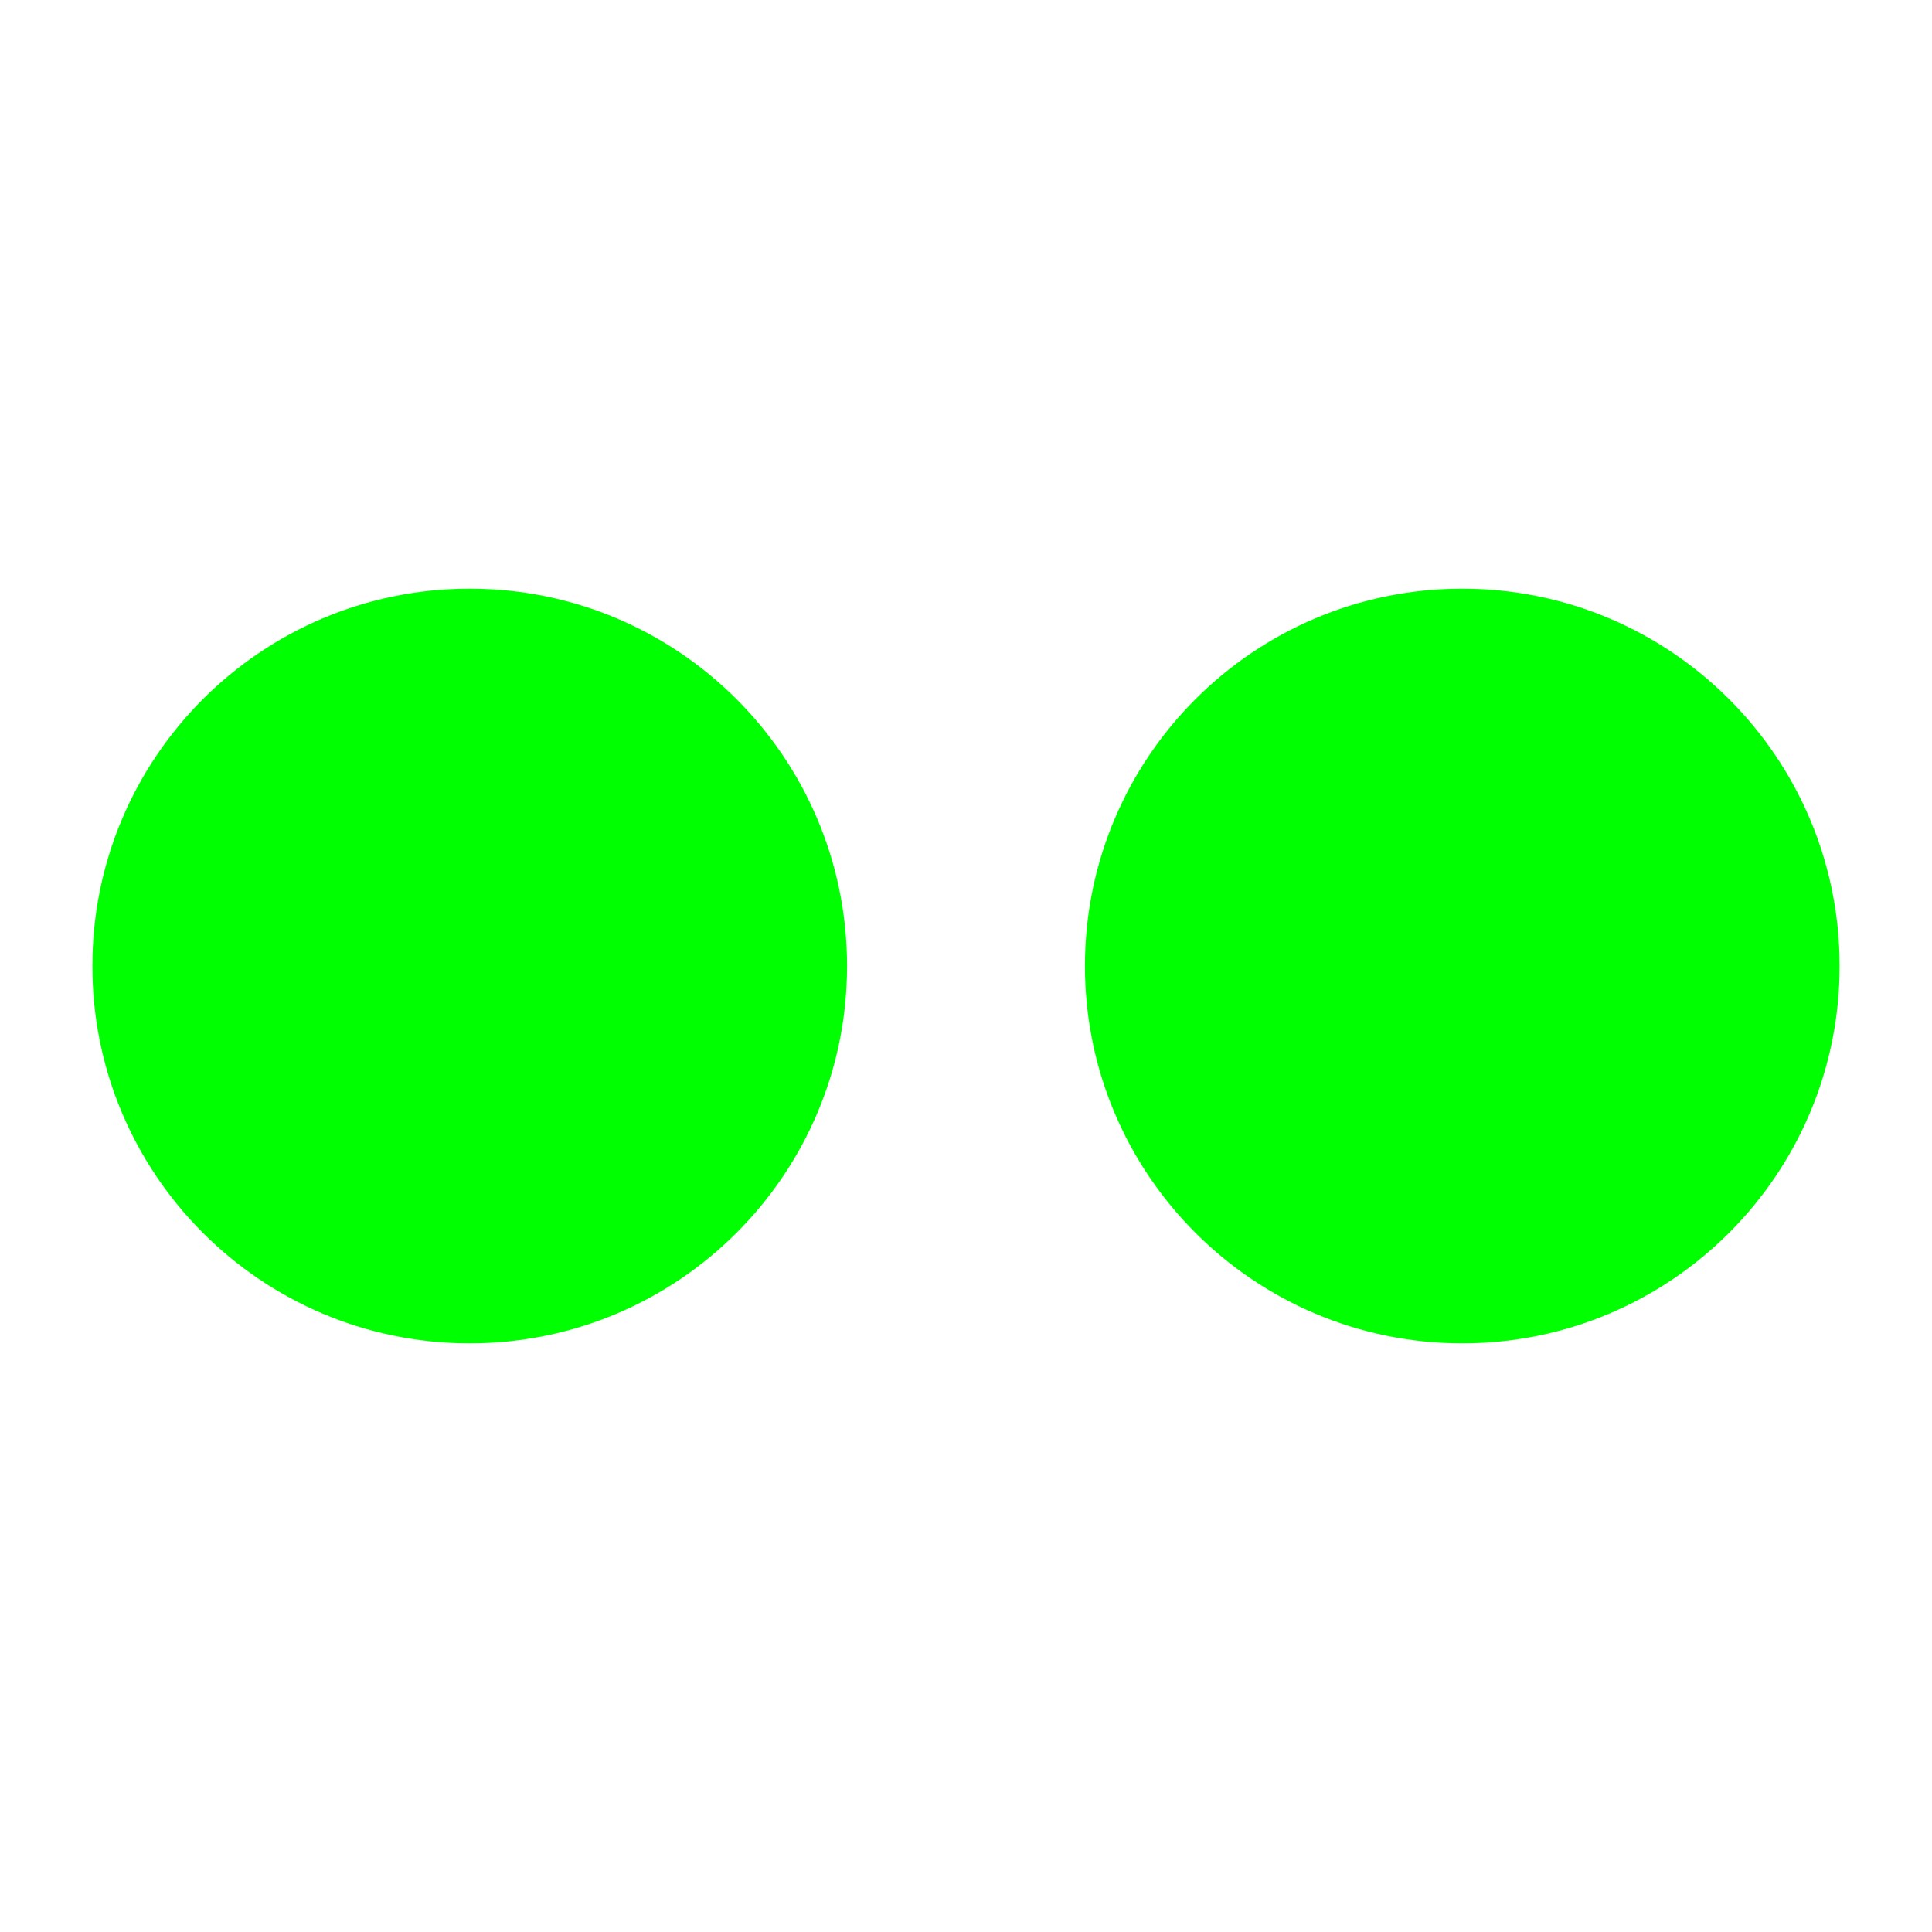
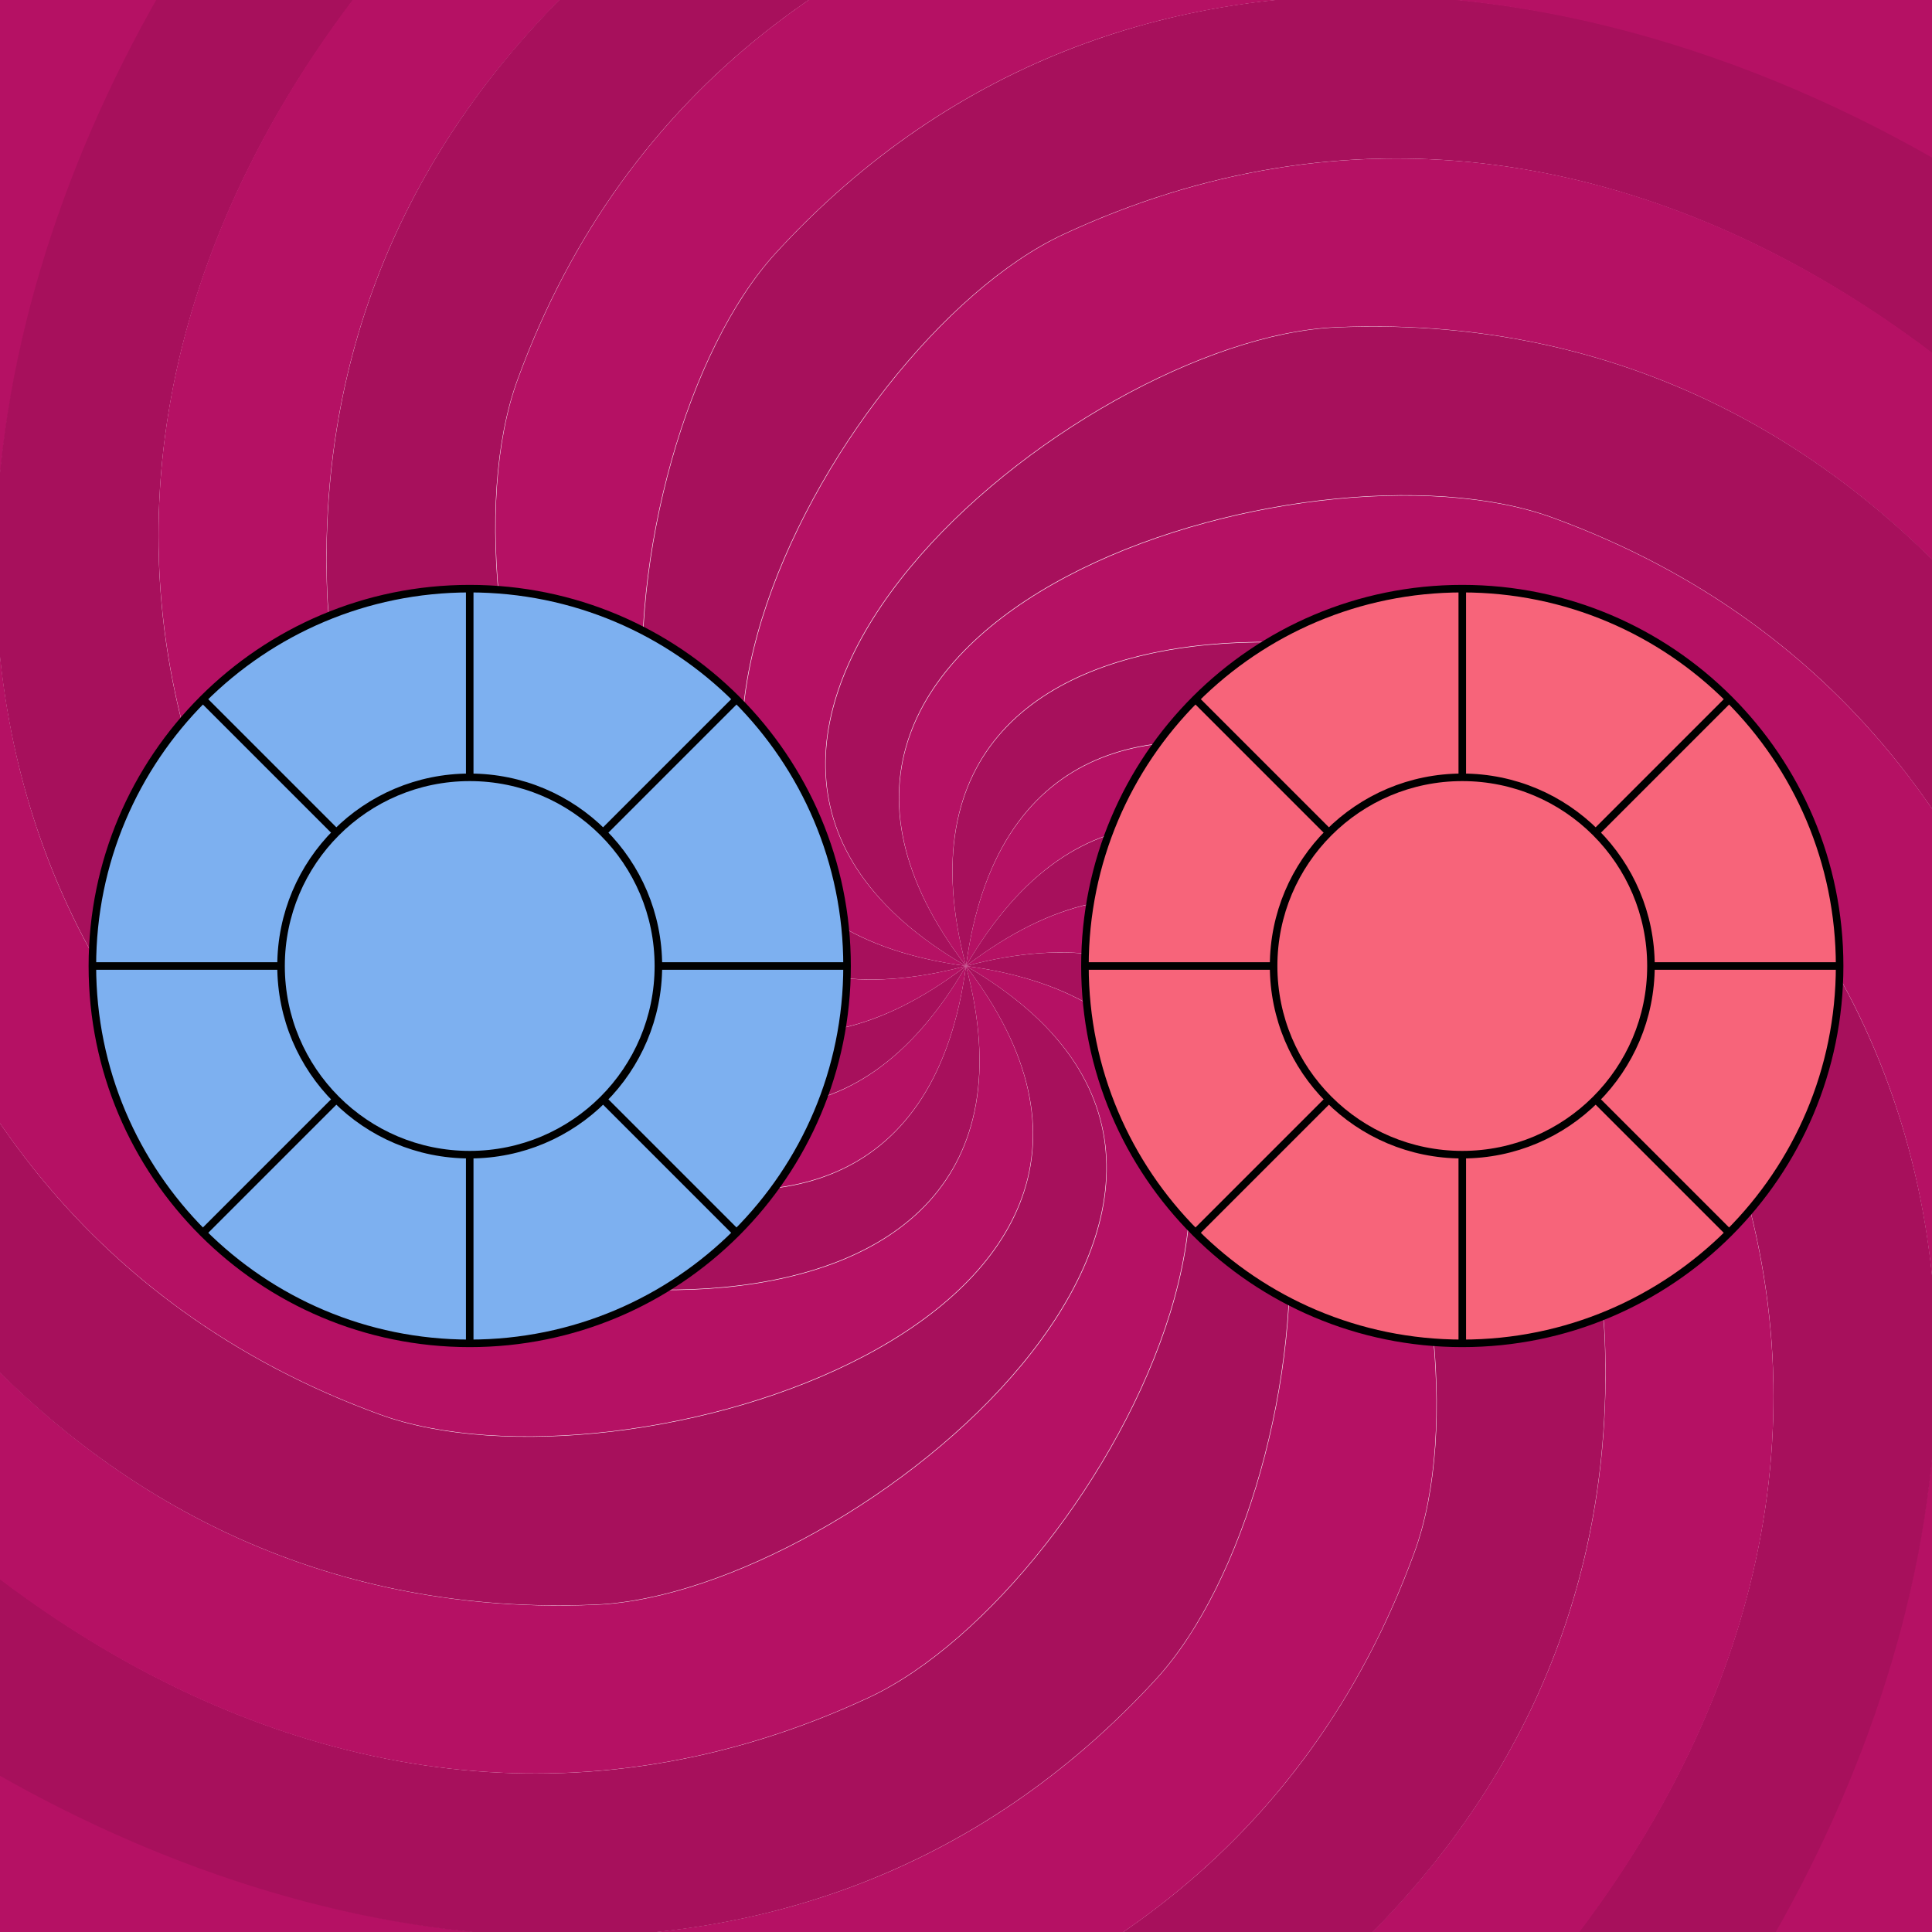
<svg xmlns="http://www.w3.org/2000/svg" width="512" height="512" viewBox="0 0 512 512" version="1.1" id="svg1">
-   <defs id="defs1" />
+   <defs id="defs1">
+     <clipPath id="clipPath4167">
+       <rect style="fill:#f7647a;fill-opacity:1" width="130.469" height="130.469" x="91.016" y="380.078" id="rect1110" />
+     </clipPath>
+     <clipPath id="clipPath8700">
+       <rect style="fill:#f7647a;fill-opacity:1" width="130.469" height="130.469" x="98.438" y="368.75" id="rect1111" />
+     </clipPath>
+     <clipPath id="clipPath1033">
+       <rect style="fill:#f7647a;fill-opacity:1" width="130.469" height="130.469" x="98.438" y="368.75" id="rect1112" />
+     </clipPath>
+     <clipPath id="clipPath5150">
+       <rect style="fill:#f7647a;fill-opacity:1" width="130.469" height="130.469" x="98.438" y="368.75" id="rect1113" />
+     </clipPath>
+     <clipPath id="clipPath2399">
+       <rect style="fill:#f7647a;fill-opacity:1" width="130.469" height="130.469" x="98.438" y="368.75" id="rect1114" />
+     </clipPath>
+     <clipPath id="clipPath2376">
+       <rect style="fill:#f7647a;fill-opacity:1" width="130.469" height="130.469" x="98.438" y="368.75" id="rect1115" />
+     </clipPath>
+     <clipPath id="clipPath6140">
+       <rect style="fill:#f7647a;fill-opacity:1" width="130.469" height="130.469" x="203.125" y="448.047" id="rect1116" />
+     </clipPath>
+     <clipPath id="clipPath4758">
+       <rect style="fill:#f7647a;fill-opacity:1" width="130.469" height="130.469" x="203.125" y="448.047" id="rect1117" />
+     </clipPath>
+     <clipPath id="clipPath9478">
+       <rect style="fill:#f7647a;fill-opacity:1" width="130.469" height="130.469" x="203.125" y="448.047" id="rect1118" />
+     </clipPath>
+     <clipPath id="clipPath9321">
+       <rect style="fill:#f7647a;fill-opacity:1" width="130.469" height="130.469" x="203.125" y="448.047" id="rect1119" />
+     </clipPath>
+     <clipPath id="clipPath8709">
+       <rect style="fill:#f7647a;fill-opacity:1" width="130.469" height="130.469" x="191.797" y="407.031" id="rect1120" />
+     </clipPath>
+     <clipPath id="clipPath6798">
+       <rect style="fill:#f7647a;fill-opacity:0.177;stroke:#000000;stroke-opacity:1" width="130.469" height="130.469" x="185.547" y="371.875" id="rect1126" />
+     </clipPath>
+     <clipPath id="clipPath9461">
+       <rect style="fill:#f7647a;fill-opacity:0.177;stroke:#000000;stroke-opacity:1" width="130.469" height="130.469" x="185.547" y="371.875" id="rect1127" />
+     </clipPath>
+     <clipPath id="clipPath9461-9">
+       <rect style="fill:#f7647a;fill-opacity:0.177;stroke:#000000;stroke-opacity:1" width="130.469" height="130.469" x="185.547" y="371.875" id="rect1127-3" />
+     </clipPath>
+     <clipPath id="clipPath1">
+       <rect style="fill:#f7647a;fill-opacity:0.177;stroke:#000000;stroke-opacity:1" width="130.469" height="130.469" x="185.547" y="371.875" id="rect1" />
+     </clipPath>
+     <clipPath id="clipPath7959">
+       <rect style="fill:#f7647a;fill-opacity:0.177;stroke:#000000;stroke-width:1;stroke-dasharray:none;stroke-opacity:1;paint-order:markers fill stroke" width="511" height="511" x="0.5" y="0.5" id="rect1129" />
+     </clipPath>
+     <clipPath id="clipPath7815">
+       <rect style="fill:#f7647a;fill-opacity:0.177;stroke:#000000;stroke-width:1;stroke-dasharray:none;stroke-opacity:1;paint-order:markers fill stroke" width="511" height="511" x="0.5" y="0.5" id="rect1130" />
+     </clipPath>
+     <clipPath clipPathUnits="userSpaceOnUse" id="clipPath2">
+       <rect style="stroke-width:24.326;stroke-opacity:0.621;paint-order:markers fill stroke" id="rect3" width="770.417" height="770.417" x="-129.208" y="-129.208" />
+     </clipPath>
+   </defs>
+   <g id="layer2" transform="matrix(0.6645754,0,0,0.6645754,85.86871,85.86871)">
+     <g id="g1" clip-path="url(#clipPath2)">
+       <path id="use78" style="fill:#a7105c;fill-opacity:1;fill-rule:evenodd;stroke:none;stroke-width:1" d="M 433.55,-130.641 C 341.672,-135.102 251.393,-105.933 180.273,-28.369 110.348,47.891 85.454,301.276 256.001,255.998 80.834,232.7 200.852,7.983 294.671,-35.729 522.397,-141.83 744.982,48.745 819.489,258.818 l 75.527,0.393 C 879.228,204.34 855.769,151.642 824.948,103.552 744.251,-22.353 586.681,-123.205 433.55,-130.641 Z" />
+       <path id="use79" style="fill:#b51164;fill-opacity:1;fill-rule:evenodd;stroke:none;stroke-width:1" d="M 567.996,-33.264 C 484.819,-72.546 390.249,-80.146 294.86,-35.703 201.075,7.994 81.11,232.564 256.002,255.998 103.084,167.441 299.962,5.758 403.367,1.277 654.362,-9.601 787.073,251.647 775.517,474.241 l 69.628,29.266 c 6.412,-56.736 4.906,-114.399 -5.167,-170.623 C 813.607,185.681 706.625,32.207 567.996,-33.264 Z" />
+       <path id="use80" style="fill:#a7105c;fill-opacity:1;fill-rule:evenodd;stroke:none;stroke-width:1" d="M 654.943,108.151 C 593.13,40.028 508.667,-3.183 403.532,1.373 300.164,5.853 103.391,167.421 256.002,255.999 148.614,115.664 392.379,41.63 489.628,77.061 725.68,163.063 748.314,455.211 652.454,656.439 l 53.128,53.684 c 27.636,-49.963 48.311,-103.814 60.521,-159.613 C 798.071,404.42 757.965,221.689 654.943,108.151 Z" />
+       <path id="use81" style="fill:#b51164;fill-opacity:1;fill-rule:evenodd;stroke:none;stroke-width:1" d="M 681.155,272.074 C 650.116,185.482 588.619,113.238 489.743,77.214 392.529,41.795 148.906,115.763 256.002,256 210.493,85.251 464.033,110.138 540.321,180.088 c 185.172,169.788 94.283,448.36 -71.286,597.586 l 28.54,69.928 C 542.227,812.018 581.936,770.179 614.57,723.3 700.011,600.564 732.886,416.394 681.155,272.074 Z" />
+       <path id="use82" style="fill:#a7105c;fill-opacity:1;fill-rule:evenodd;stroke:none;stroke-width:1" d="M 642.641,433.55 C 647.102,341.672 617.933,251.393 540.369,180.273 464.109,110.348 210.724,85.454 256.002,256.001 279.3,80.834 504.017,200.852 547.729,294.671 653.83,522.397 463.255,744.982 253.182,819.489 l -0.393,75.527 C 307.66,879.228 360.358,855.77 408.448,824.948 534.353,744.251 635.205,586.681 642.641,433.55 Z" />
+       <path id="use83" style="fill:#b51164;fill-opacity:1;fill-rule:evenodd;stroke:none;stroke-width:1" d="M 545.264,567.996 C 584.546,484.819 592.146,390.249 547.703,294.86 504.006,201.075 279.436,81.11 256.002,256.002 344.559,103.084 506.242,299.962 510.723,403.367 521.601,654.362 260.353,787.073 37.759,775.517 L 8.493,845.145 c 56.736,6.412 114.399,4.906 170.623,-5.167 147.203,-26.372 300.677,-133.353 366.147,-271.982 z" />
+       <path id="use84" style="fill:#a7105c;fill-opacity:1;fill-rule:evenodd;stroke:none;stroke-width:1" d="M 403.849,654.943 C 471.972,593.13 515.183,508.667 510.627,403.532 506.147,300.164 344.579,103.391 256.001,256.002 396.336,148.614 470.37,392.379 434.939,489.628 348.937,725.68 56.789,748.314 -144.439,652.454 l -53.684,53.128 c 49.963,27.636 103.814,48.311 159.613,60.521 C 107.58,798.071 290.311,757.965 403.849,654.943 Z" />
+       <path id="use85" style="fill:#b51164;fill-opacity:1;fill-rule:evenodd;stroke:none;stroke-width:1" d="M 239.926,681.155 C 326.518,650.116 398.762,588.619 434.786,489.743 470.205,392.529 396.237,148.906 256,256.002 426.749,210.493 401.862,464.033 331.912,540.321 162.124,725.493 -116.447,634.604 -265.674,469.035 l -69.928,28.54 c 35.584,44.652 77.424,84.361 124.303,116.995 122.736,85.441 306.906,118.316 451.226,66.585 z" />
+       <path id="use86" style="fill:#a7105c;fill-opacity:1;fill-rule:evenodd;stroke:none;stroke-width:1" d="M 78.45,642.641 C 170.328,647.102 260.607,617.933 331.727,540.369 401.652,464.109 426.546,210.724 255.999,256.002 431.166,279.3 311.148,504.017 217.329,547.729 -10.397,653.83 -232.982,463.255 -307.489,253.182 l -75.527,-0.393 c 15.788,54.871 39.247,107.568 70.068,155.658 80.696,125.906 238.266,226.757 391.397,234.193 z" />
+       <path id="use87" style="fill:#b51164;fill-opacity:1;fill-rule:evenodd;stroke:none;stroke-width:1" d="m -55.996,545.264 c 83.177,39.282 177.747,46.882 273.136,2.439 93.786,-43.696 213.75,-268.267 38.859,-291.701 152.917,88.557 -43.96,250.24 -147.366,254.721 -250.995,10.878 -383.706,-250.37 -372.15,-472.964 L -333.145,8.493 c -6.412,56.736 -4.906,114.399 5.167,170.623 26.372,147.203 133.353,300.677 271.982,366.147 z" />
+       <path id="use88" style="fill:#a7105c;fill-opacity:1;fill-rule:evenodd;stroke:none;stroke-width:1" d="M -142.943,403.849 C -81.13,471.972 3.333,515.183 108.468,510.627 211.836,506.147 408.609,344.579 255.998,256.001 363.386,396.336 119.621,470.37 22.372,434.939 -213.68,348.937 -236.314,56.789 -140.454,-144.439 l -53.128,-53.684 c -27.636,49.963 -48.311,103.814 -60.521,159.613 -31.968,146.09 8.138,328.821 111.16,442.359 z" />
+       <path id="use89" style="fill:#b51164;fill-opacity:1;fill-rule:evenodd;stroke:none;stroke-width:1" d="m -169.155,239.926 c 31.038,86.592 92.536,158.837 191.412,194.861 97.214,35.419 340.837,-38.549 233.741,-178.786 C 301.507,426.749 47.967,401.862 -28.321,331.912 -213.493,162.124 -122.604,-116.447 42.965,-265.674 l -28.54,-69.928 c -44.652,35.584 -84.361,77.424 -116.995,124.303 -85.441,122.736 -118.316,306.906 -66.585,451.226 z" />
+       <path id="use90" style="fill:#a7105c;fill-opacity:1;fill-rule:evenodd;stroke:none;stroke-width:1" d="m -130.641,78.45 c -4.461,91.878 24.708,182.158 102.271,253.278 76.26,69.925 329.645,94.818 284.367,-75.728 C 232.7,431.166 7.983,311.148 -35.729,217.329 -141.83,-10.397 48.745,-232.982 258.818,-307.489 l 0.393,-75.527 c -54.871,15.788 -107.568,39.247 -155.658,70.068 -125.906,80.696 -226.757,238.266 -234.193,391.397 z" />
+       <path id="use91" style="fill:#b51164;fill-opacity:1;fill-rule:evenodd;stroke:none;stroke-width:1" d="M -33.264,-55.996 C -72.546,27.181 -80.146,121.751 -35.703,217.14 7.994,310.925 232.564,430.89 255.998,255.998 167.441,408.916 5.758,212.038 1.277,108.633 -9.601,-142.362 251.647,-275.073 474.241,-263.517 l 29.266,-69.628 c -56.736,-6.412 -114.399,-4.906 -170.623,5.167 -147.203,26.372 -300.677,133.353 -366.147,271.982 z" />
+       <path id="use92" style="fill:#a7105c;fill-opacity:1;fill-rule:evenodd;stroke:none;stroke-width:1" d="M 108.151,-142.943 C 40.028,-81.13 -3.183,3.333 1.373,108.468 5.853,211.836 167.421,408.609 255.999,255.998 115.664,363.386 41.63,119.621 77.061,22.372 163.063,-213.68 455.211,-236.314 656.439,-140.454 l 53.684,-53.128 c -49.963,-27.636 -103.814,-48.311 -159.613,-60.521 -146.09,-31.968 -328.821,8.138 -442.359,111.16 z" />
+       <path id="use93" style="fill:#b51164;fill-opacity:1;fill-rule:evenodd;stroke:none;stroke-width:1" d="M 272.074,-169.155 C 185.482,-138.116 113.238,-76.619 77.214,22.257 41.795,119.471 115.763,363.094 256,255.998 85.251,301.507 110.138,47.967 180.088,-28.321 349.876,-213.493 628.447,-122.604 777.674,42.965 L 847.602,14.425 C 812.018,-30.227 770.179,-69.936 723.3,-102.57 600.564,-188.011 416.394,-220.886 272.074,-169.155 Z" />
+     </g>
+   </g>
  <g id="layer1">
-     <circle style="fill:#00ff00" id="circle2" cx="387.52" cy="256" r="100" />
-     <circle style="fill:#00ff00" id="path2" cx="124.48" cy="256" r="100" />
+     <circle style="fill:#f7647a;fill-opacity:1" id="circle2" cx="387.52" cy="256" r="100" />
+     <circle style="fill:#7db0f0;fill-opacity:1" id="path2" cx="-124.48" cy="256" r="100" transform="scale(-1,1)" />
+   </g>
+   <g transform="translate(124.48,256)" id="g1095">
+     <circle cx="0" cy="0" r="50" style="fill:none;stroke:#000000;stroke-width:2" id="circle1083" />
+     <circle cx="0" cy="0" r="100" style="fill:none;stroke:#000000;stroke-width:2" id="circle1084" />
+     <path style="fill:none;stroke:#000000;stroke-width:2" d="m 50,0 h 50" id="path1088" />
+     <path style="fill:none;stroke:#000000;stroke-width:2" d="M 35.355,-35.355 70.711,-70.711" id="path1089" />
+     <path style="fill:none;stroke:#000000;stroke-width:2" d="m 0,-50 v -50" id="path1090" />
+     <path style="fill:none;stroke:#000000;stroke-width:2" d="M -35.355,-35.355 -70.711,-70.711" id="path1091" />
+     <path style="fill:none;stroke:#000000;stroke-width:2" d="m -50,0 h -50" id="path1092" />
+     <path style="fill:none;stroke:#000000;stroke-width:2" d="M -35.355,35.355 -70.711,70.711" id="path1093" />
+     <path style="fill:none;stroke:#000000;stroke-width:2" d="m 0,50 v 50" id="path1094" />
+     <path style="fill:none;stroke:#000000;stroke-width:2" d="M 35.355,35.355 70.711,70.711" id="path1095" />
+   </g>
+   <g transform="translate(387.52,256)" id="g1095-7">
+     <circle cx="0" cy="0" r="50" style="fill:none;stroke:#000000;stroke-width:2" id="circle1083-9" />
+     <circle cx="0" cy="0" r="100" style="fill:none;stroke:#000000;stroke-width:2" id="circle1084-2" />
+     <path style="fill:none;stroke:#000000;stroke-width:2" d="m 50,0 h 50" id="path1088-5" />
+     <path style="fill:none;stroke:#000000;stroke-width:2" d="M 35.355,-35.355 70.711,-70.711" id="path1089-9" />
+     <path style="fill:none;stroke:#000000;stroke-width:2" d="m 0,-50 v -50" id="path1090-2" />
+     <path style="fill:none;stroke:#000000;stroke-width:2" d="M -35.355,-35.355 -70.711,-70.711" id="path1091-2" />
+     <path style="fill:none;stroke:#000000;stroke-width:2" d="m -50,0 h -50" id="path1092-8" />
+     <path style="fill:none;stroke:#000000;stroke-width:2" d="M -35.355,35.355 -70.711,70.711" id="path1093-9" />
+     <path style="fill:none;stroke:#000000;stroke-width:2" d="m 0,50 v 50" id="path1094-7" />
+     <path style="fill:none;stroke:#000000;stroke-width:2" d="M 35.355,35.355 70.711,70.711" id="path1095-3" />
  </g>
</svg>
